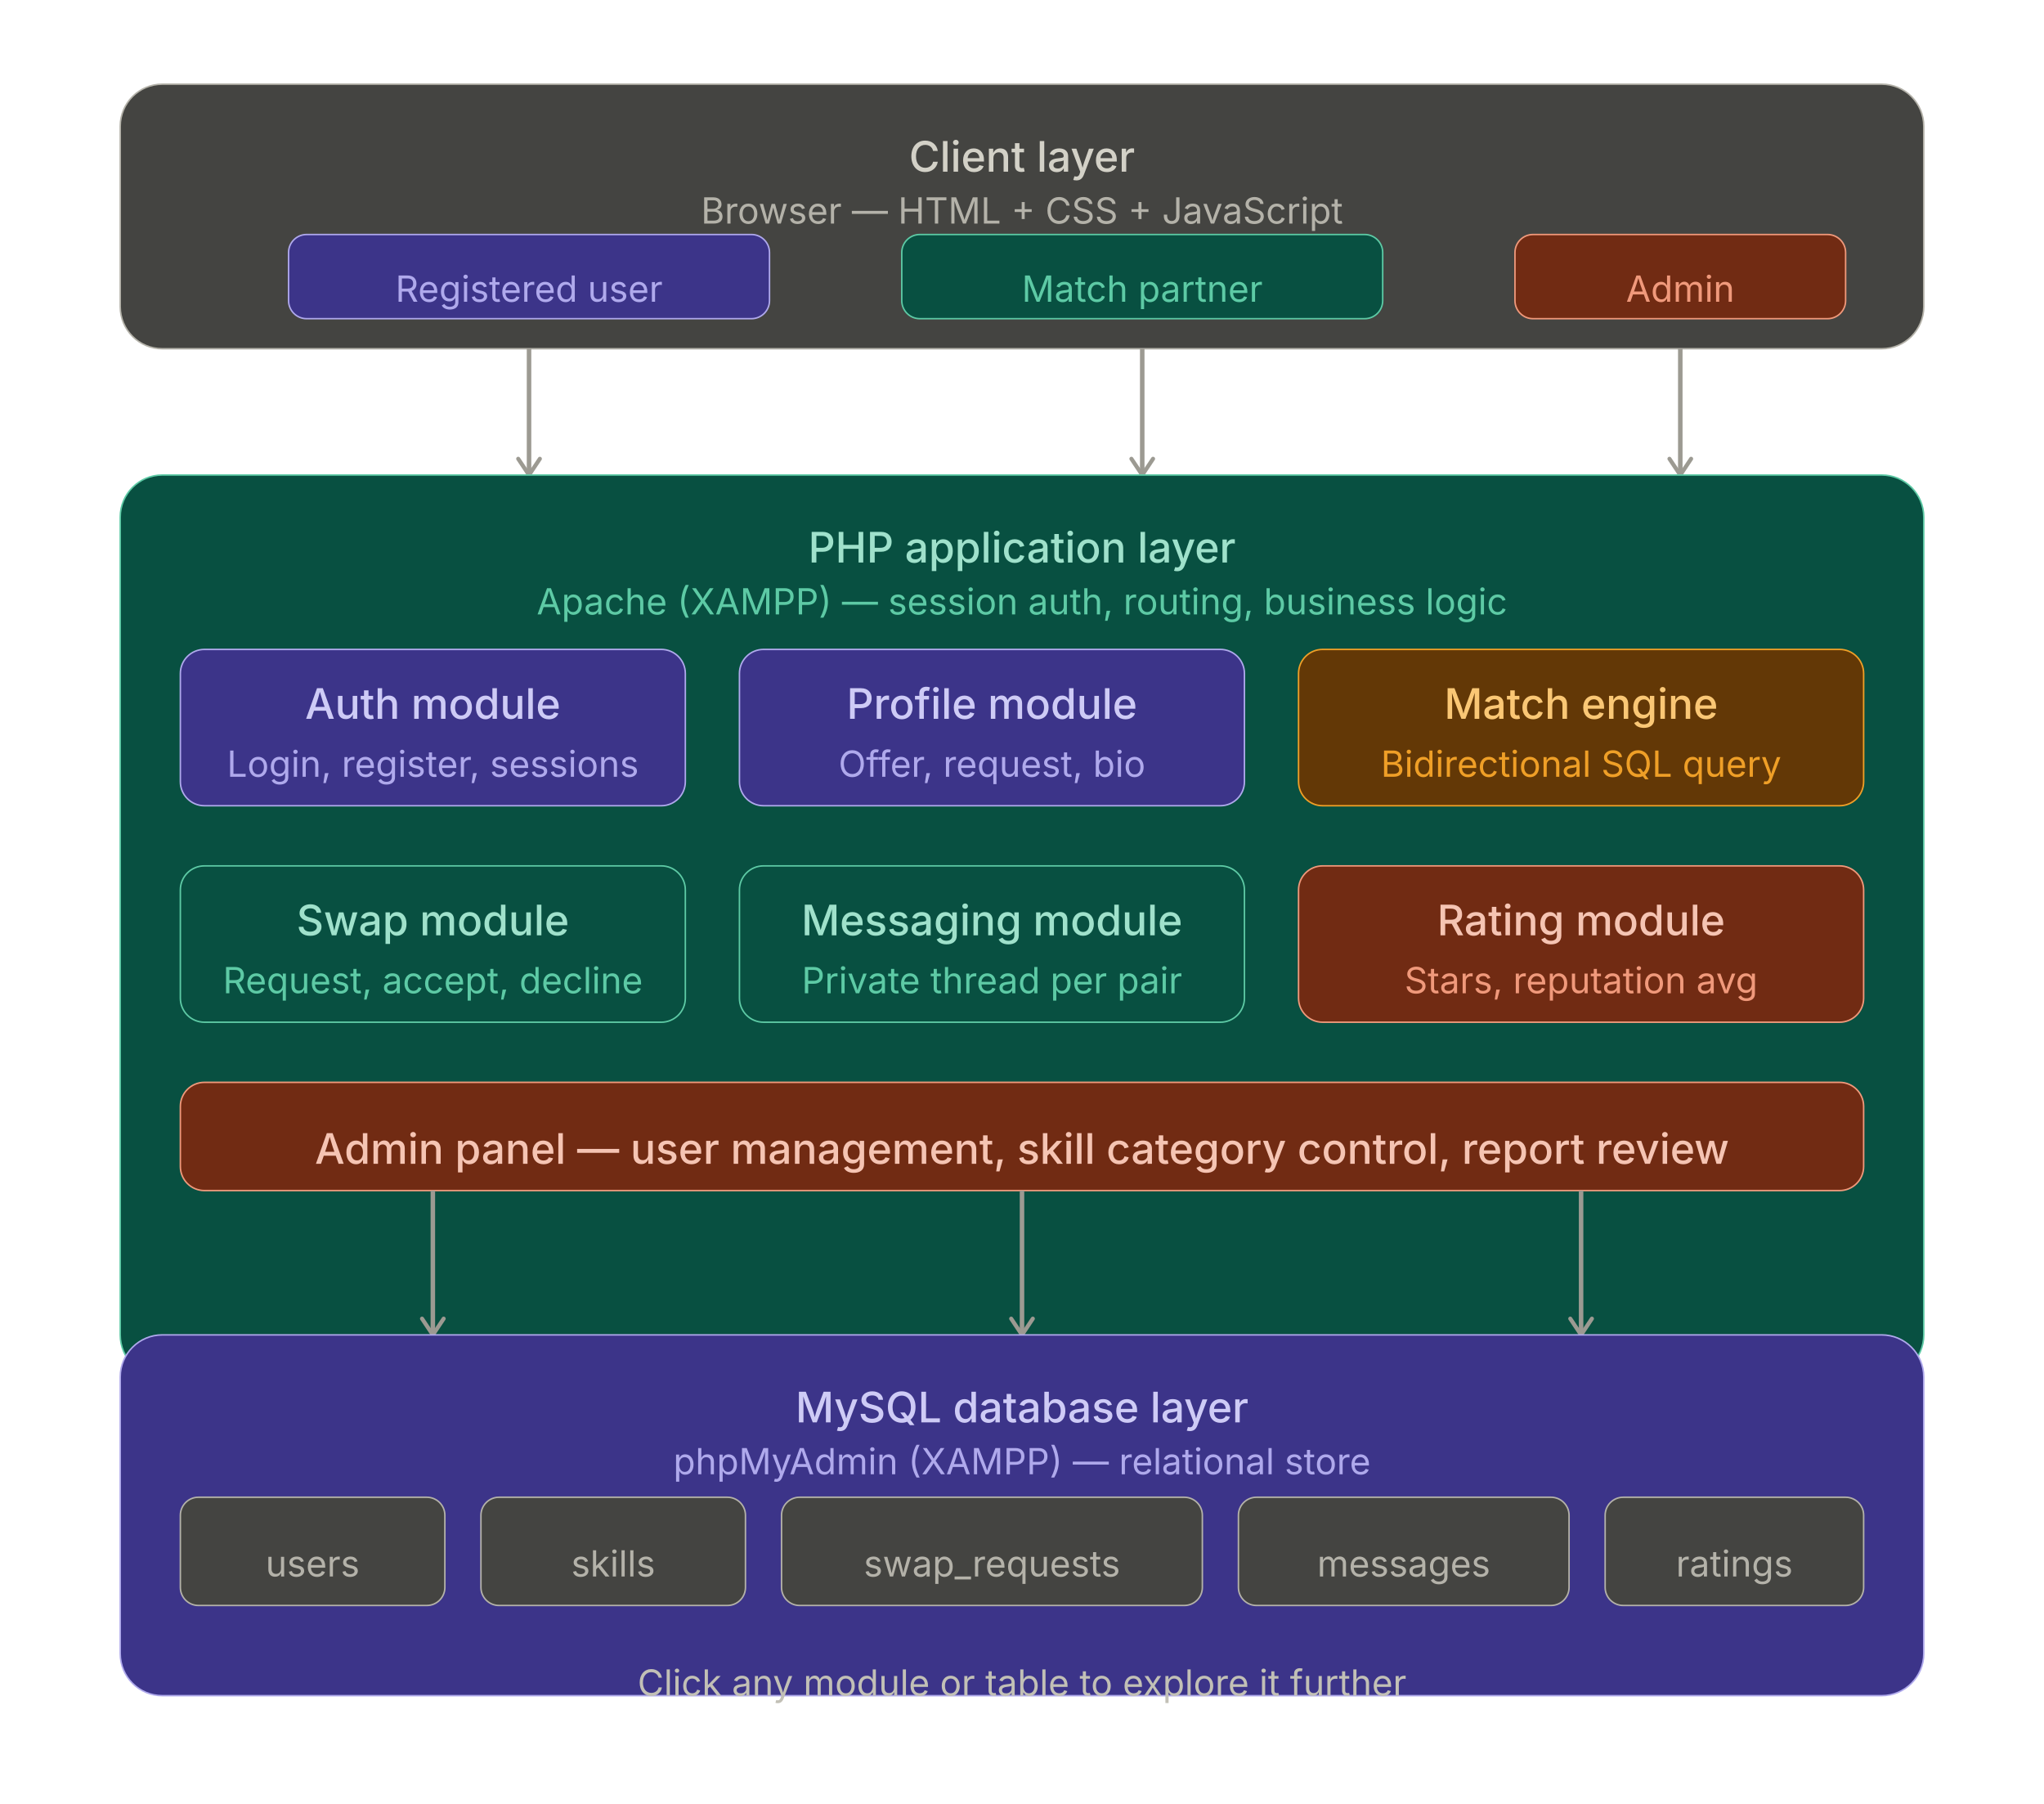
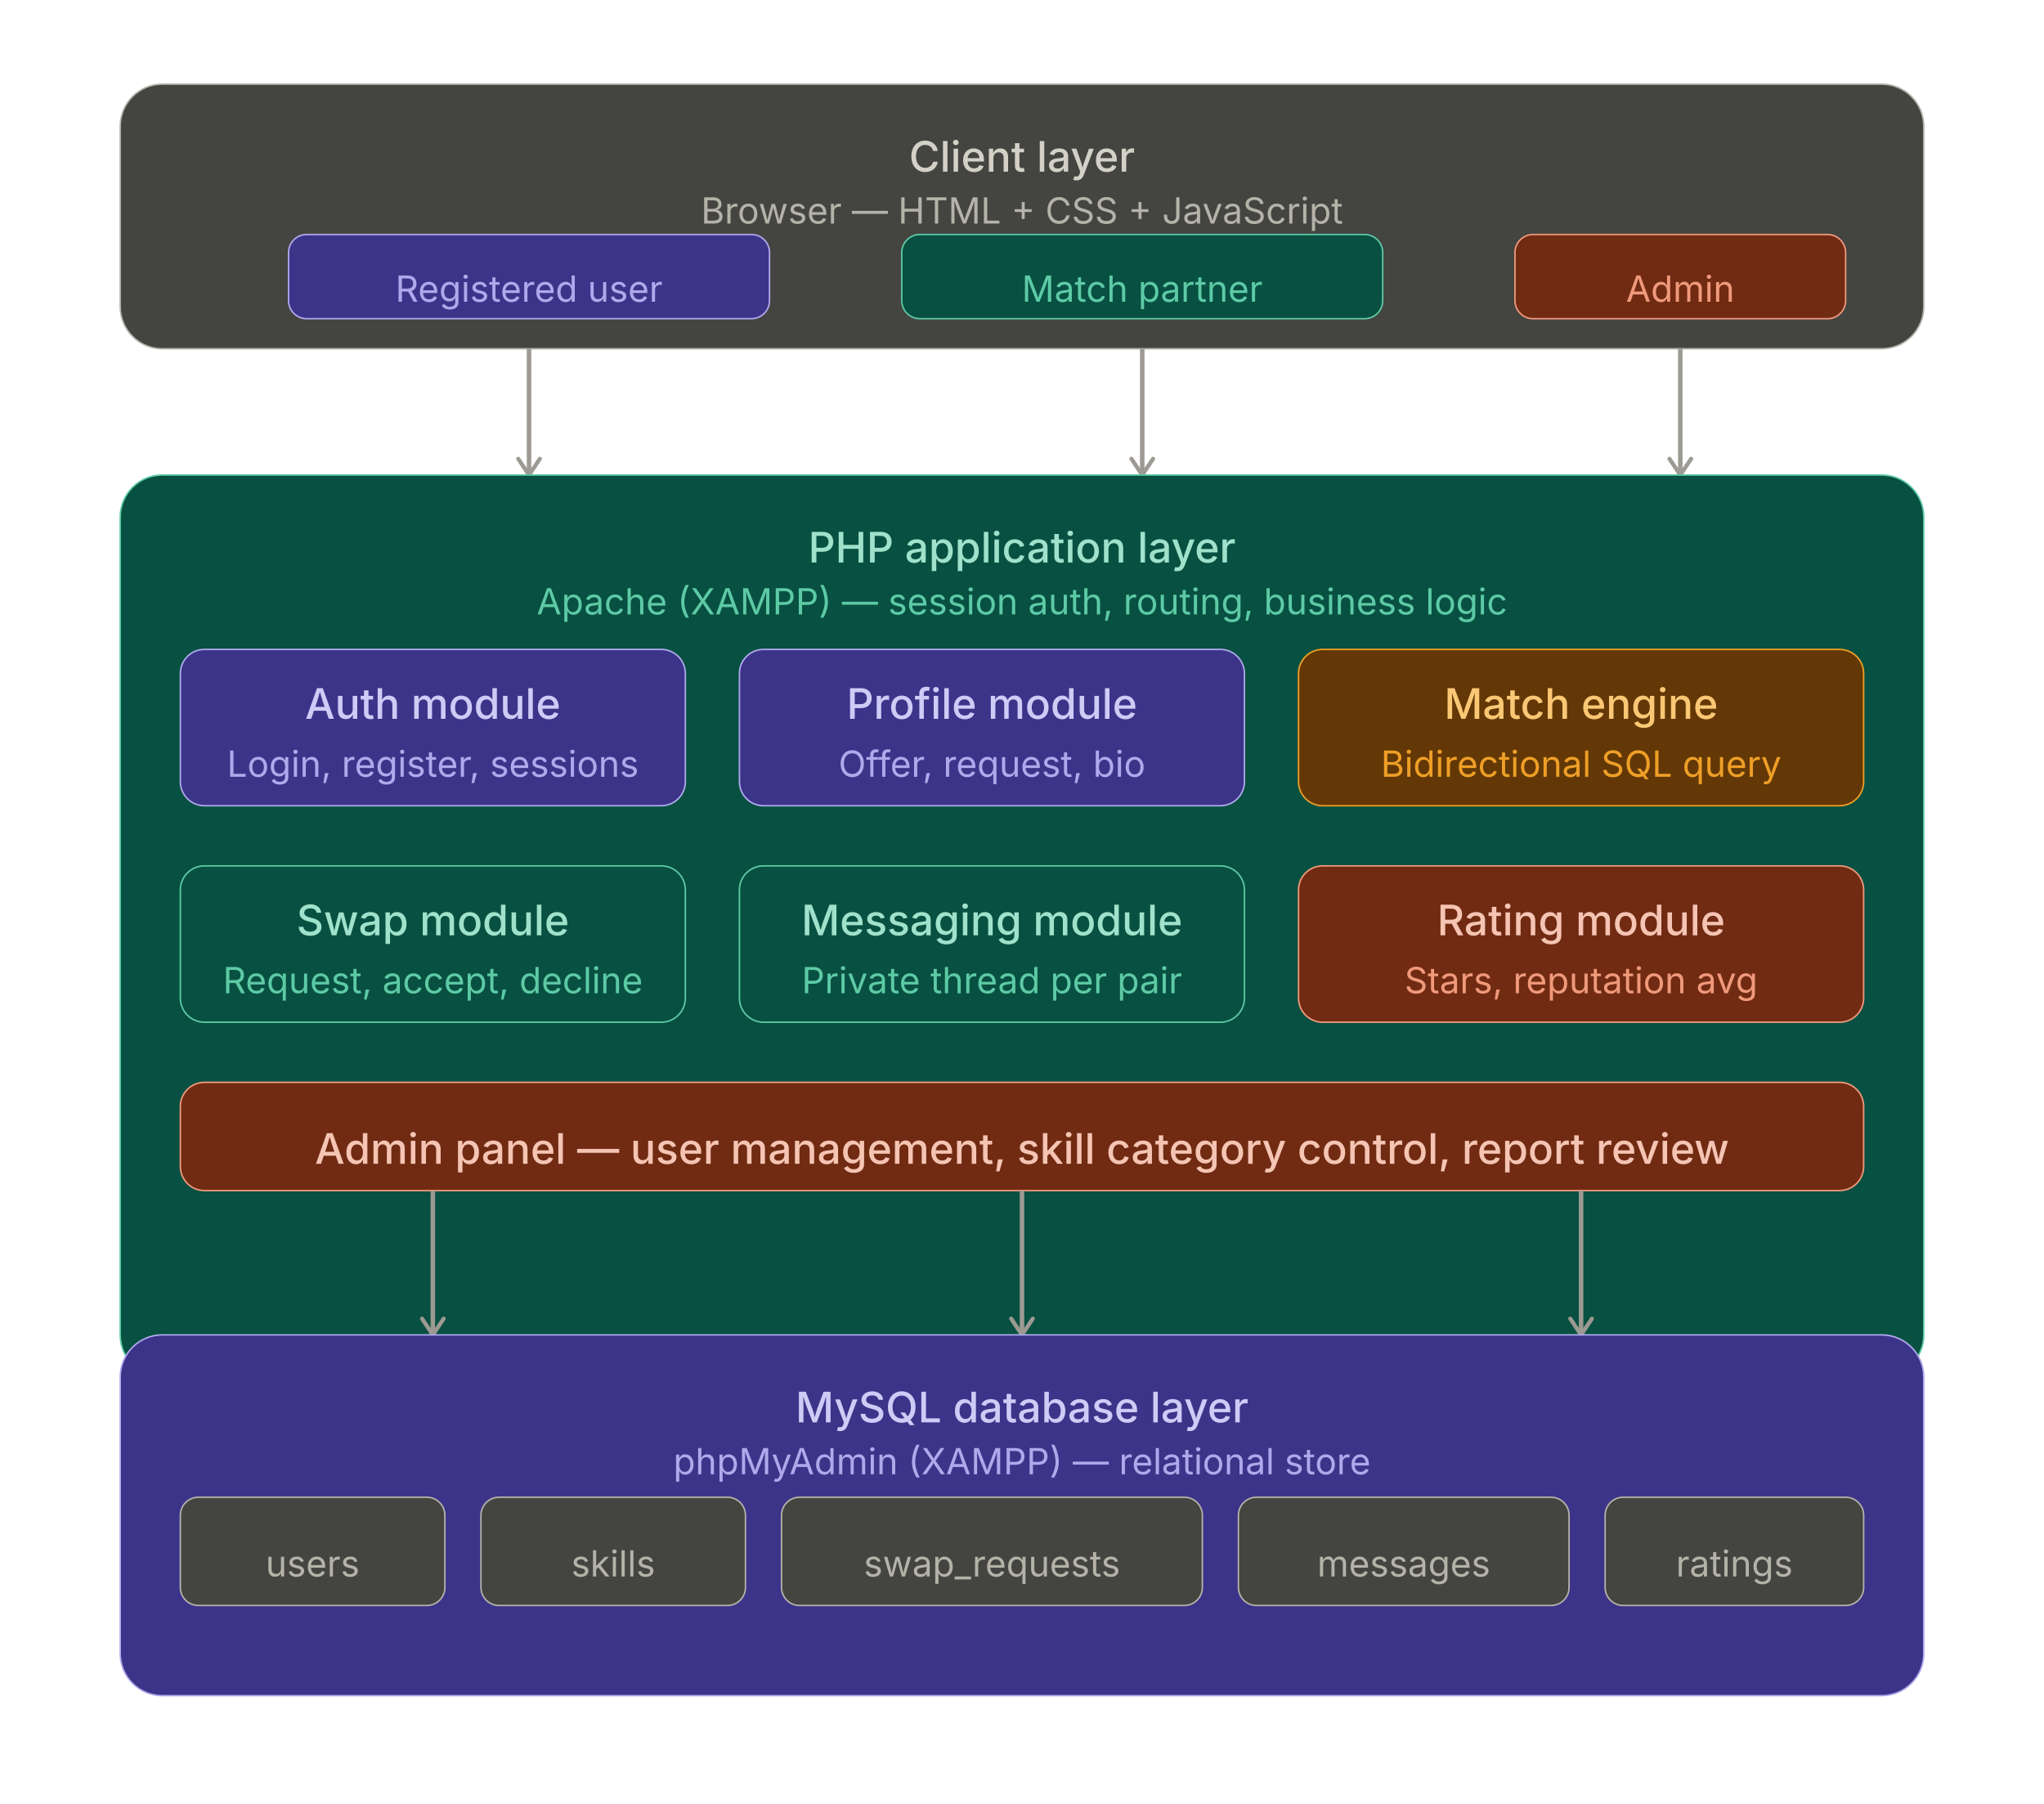
<svg xmlns="http://www.w3.org/2000/svg" width="100%" viewBox="0 0 680 600" role="img">
  <defs>
    <marker id="arrow" viewBox="0 0 10 10" refX="8" refY="5" markerWidth="6" markerHeight="6" orient="auto-start-reverse">
      <path d="M2 1L8 5L2 9" fill="none" stroke="context-stroke" stroke-width="1.5" stroke-linecap="round" stroke-linejoin="round" />
    </marker>
  </defs>
  <g style="fill:rgb(0, 0, 0);stroke:none;color:rgb(255, 255, 255);stroke-width:1px;stroke-linecap:butt;stroke-linejoin:miter;opacity:1;font-family:&quot;Anthropic Sans&quot;, -apple-system, BlinkMacSystemFont, &quot;Segoe UI&quot;, sans-serif;font-size:16px;font-weight:400;text-anchor:start;dominant-baseline:auto">
    <rect x="40" y="28" width="600" height="88" rx="14" stroke-width="0.5" style="fill:rgb(68, 68, 65);stroke:rgb(180, 178, 169);color:rgb(255, 255, 255);stroke-width:0.5px;stroke-linecap:butt;stroke-linejoin:miter;opacity:1;font-family:&quot;Anthropic Sans&quot;, -apple-system, BlinkMacSystemFont, &quot;Segoe UI&quot;, sans-serif;font-size:16px;font-weight:400;text-anchor:start;dominant-baseline:auto" />
    <text x="340" y="52" text-anchor="middle" dominant-baseline="central" style="fill:rgb(211, 209, 199);stroke:none;color:rgb(255, 255, 255);stroke-width:1px;stroke-linecap:butt;stroke-linejoin:miter;opacity:1;font-family:&quot;Anthropic Sans&quot;, -apple-system, BlinkMacSystemFont, &quot;Segoe UI&quot;, sans-serif;font-size:14px;font-weight:500;text-anchor:middle;dominant-baseline:central">Client layer</text>
    <text x="340" y="70" text-anchor="middle" dominant-baseline="central" style="fill:rgb(180, 178, 169);stroke:none;color:rgb(255, 255, 255);stroke-width:1px;stroke-linecap:butt;stroke-linejoin:miter;opacity:1;font-family:&quot;Anthropic Sans&quot;, -apple-system, BlinkMacSystemFont, &quot;Segoe UI&quot;, sans-serif;font-size:12px;font-weight:400;text-anchor:middle;dominant-baseline:central">Browser — HTML + CSS + JavaScript</text>
  </g>
  <g style="fill:rgb(0, 0, 0);stroke:none;color:rgb(255, 255, 255);stroke-width:1px;stroke-linecap:butt;stroke-linejoin:miter;opacity:1;font-family:&quot;Anthropic Sans&quot;, -apple-system, BlinkMacSystemFont, &quot;Segoe UI&quot;, sans-serif;font-size:16px;font-weight:400;text-anchor:start;dominant-baseline:auto">
    <rect x="96" y="78" width="160" height="28" rx="6" stroke-width="0.5" style="fill:rgb(60, 52, 137);stroke:rgb(175, 169, 236);color:rgb(255, 255, 255);stroke-width:0.5px;stroke-linecap:butt;stroke-linejoin:miter;opacity:1;font-family:&quot;Anthropic Sans&quot;, -apple-system, BlinkMacSystemFont, &quot;Segoe UI&quot;, sans-serif;font-size:16px;font-weight:400;text-anchor:start;dominant-baseline:auto" />
    <text x="176" y="96" text-anchor="middle" dominant-baseline="central" style="fill:rgb(175, 169, 236);stroke:none;color:rgb(255, 255, 255);stroke-width:1px;stroke-linecap:butt;stroke-linejoin:miter;opacity:1;font-family:&quot;Anthropic Sans&quot;, -apple-system, BlinkMacSystemFont, &quot;Segoe UI&quot;, sans-serif;font-size:12px;font-weight:400;text-anchor:middle;dominant-baseline:central">Registered user</text>
  </g>
  <g style="fill:rgb(0, 0, 0);stroke:none;color:rgb(255, 255, 255);stroke-width:1px;stroke-linecap:butt;stroke-linejoin:miter;opacity:1;font-family:&quot;Anthropic Sans&quot;, -apple-system, BlinkMacSystemFont, &quot;Segoe UI&quot;, sans-serif;font-size:16px;font-weight:400;text-anchor:start;dominant-baseline:auto">
    <rect x="300" y="78" width="160" height="28" rx="6" stroke-width="0.5" style="fill:rgb(8, 80, 65);stroke:rgb(93, 202, 165);color:rgb(255, 255, 255);stroke-width:0.5px;stroke-linecap:butt;stroke-linejoin:miter;opacity:1;font-family:&quot;Anthropic Sans&quot;, -apple-system, BlinkMacSystemFont, &quot;Segoe UI&quot;, sans-serif;font-size:16px;font-weight:400;text-anchor:start;dominant-baseline:auto" />
    <text x="380" y="96" text-anchor="middle" dominant-baseline="central" style="fill:rgb(93, 202, 165);stroke:none;color:rgb(255, 255, 255);stroke-width:1px;stroke-linecap:butt;stroke-linejoin:miter;opacity:1;font-family:&quot;Anthropic Sans&quot;, -apple-system, BlinkMacSystemFont, &quot;Segoe UI&quot;, sans-serif;font-size:12px;font-weight:400;text-anchor:middle;dominant-baseline:central">Match partner</text>
  </g>
  <g style="fill:rgb(0, 0, 0);stroke:none;color:rgb(255, 255, 255);stroke-width:1px;stroke-linecap:butt;stroke-linejoin:miter;opacity:1;font-family:&quot;Anthropic Sans&quot;, -apple-system, BlinkMacSystemFont, &quot;Segoe UI&quot;, sans-serif;font-size:16px;font-weight:400;text-anchor:start;dominant-baseline:auto">
    <rect x="504" y="78" width="110" height="28" rx="6" stroke-width="0.5" style="fill:rgb(113, 43, 19);stroke:rgb(240, 153, 123);color:rgb(255, 255, 255);stroke-width:0.5px;stroke-linecap:butt;stroke-linejoin:miter;opacity:1;font-family:&quot;Anthropic Sans&quot;, -apple-system, BlinkMacSystemFont, &quot;Segoe UI&quot;, sans-serif;font-size:16px;font-weight:400;text-anchor:start;dominant-baseline:auto" />
    <text x="559" y="96" text-anchor="middle" dominant-baseline="central" style="fill:rgb(240, 153, 123);stroke:none;color:rgb(255, 255, 255);stroke-width:1px;stroke-linecap:butt;stroke-linejoin:miter;opacity:1;font-family:&quot;Anthropic Sans&quot;, -apple-system, BlinkMacSystemFont, &quot;Segoe UI&quot;, sans-serif;font-size:12px;font-weight:400;text-anchor:middle;dominant-baseline:central">Admin</text>
  </g>
  <line x1="176" y1="116" x2="176" y2="158" marker-end="url(#arrow)" style="fill:none;stroke:rgb(156, 154, 146);color:rgb(255, 255, 255);stroke-width:1.5px;stroke-linecap:butt;stroke-linejoin:miter;opacity:1;font-family:&quot;Anthropic Sans&quot;, -apple-system, BlinkMacSystemFont, &quot;Segoe UI&quot;, sans-serif;font-size:16px;font-weight:400;text-anchor:start;dominant-baseline:auto" />
  <line x1="380" y1="116" x2="380" y2="158" marker-end="url(#arrow)" style="fill:none;stroke:rgb(156, 154, 146);color:rgb(255, 255, 255);stroke-width:1.5px;stroke-linecap:butt;stroke-linejoin:miter;opacity:1;font-family:&quot;Anthropic Sans&quot;, -apple-system, BlinkMacSystemFont, &quot;Segoe UI&quot;, sans-serif;font-size:16px;font-weight:400;text-anchor:start;dominant-baseline:auto" />
  <line x1="559" y1="116" x2="559" y2="158" marker-end="url(#arrow)" style="fill:none;stroke:rgb(156, 154, 146);color:rgb(255, 255, 255);stroke-width:1.5px;stroke-linecap:butt;stroke-linejoin:miter;opacity:1;font-family:&quot;Anthropic Sans&quot;, -apple-system, BlinkMacSystemFont, &quot;Segoe UI&quot;, sans-serif;font-size:16px;font-weight:400;text-anchor:start;dominant-baseline:auto" />
  <g style="fill:rgb(0, 0, 0);stroke:none;color:rgb(255, 255, 255);stroke-width:1px;stroke-linecap:butt;stroke-linejoin:miter;opacity:1;font-family:&quot;Anthropic Sans&quot;, -apple-system, BlinkMacSystemFont, &quot;Segoe UI&quot;, sans-serif;font-size:16px;font-weight:400;text-anchor:start;dominant-baseline:auto">
    <rect x="40" y="158" width="600" height="300" rx="14" stroke-width="0.5" style="fill:rgb(8, 80, 65);stroke:rgb(93, 202, 165);color:rgb(255, 255, 255);stroke-width:0.5px;stroke-linecap:butt;stroke-linejoin:miter;opacity:1;font-family:&quot;Anthropic Sans&quot;, -apple-system, BlinkMacSystemFont, &quot;Segoe UI&quot;, sans-serif;font-size:16px;font-weight:400;text-anchor:start;dominant-baseline:auto" />
    <text x="340" y="182" text-anchor="middle" dominant-baseline="central" style="fill:rgb(159, 225, 203);stroke:none;color:rgb(255, 255, 255);stroke-width:1px;stroke-linecap:butt;stroke-linejoin:miter;opacity:1;font-family:&quot;Anthropic Sans&quot;, -apple-system, BlinkMacSystemFont, &quot;Segoe UI&quot;, sans-serif;font-size:14px;font-weight:500;text-anchor:middle;dominant-baseline:central">PHP application layer</text>
    <text x="340" y="200" text-anchor="middle" dominant-baseline="central" style="fill:rgb(93, 202, 165);stroke:none;color:rgb(255, 255, 255);stroke-width:1px;stroke-linecap:butt;stroke-linejoin:miter;opacity:1;font-family:&quot;Anthropic Sans&quot;, -apple-system, BlinkMacSystemFont, &quot;Segoe UI&quot;, sans-serif;font-size:12px;font-weight:400;text-anchor:middle;dominant-baseline:central">Apache (XAMPP) — session auth, routing, business logic</text>
  </g>
  <g style="fill:rgb(0, 0, 0);stroke:none;color:rgb(255, 255, 255);stroke-width:1px;stroke-linecap:butt;stroke-linejoin:miter;opacity:1;font-family:&quot;Anthropic Sans&quot;, -apple-system, BlinkMacSystemFont, &quot;Segoe UI&quot;, sans-serif;font-size:16px;font-weight:400;text-anchor:start;dominant-baseline:auto">
    <rect x="60" y="216" width="168" height="52" rx="8" stroke-width="0.5" style="fill:rgb(60, 52, 137);stroke:rgb(175, 169, 236);color:rgb(255, 255, 255);stroke-width:0.5px;stroke-linecap:butt;stroke-linejoin:miter;opacity:1;font-family:&quot;Anthropic Sans&quot;, -apple-system, BlinkMacSystemFont, &quot;Segoe UI&quot;, sans-serif;font-size:16px;font-weight:400;text-anchor:start;dominant-baseline:auto" />
    <text x="144" y="234" text-anchor="middle" dominant-baseline="central" style="fill:rgb(206, 203, 246);stroke:none;color:rgb(255, 255, 255);stroke-width:1px;stroke-linecap:butt;stroke-linejoin:miter;opacity:1;font-family:&quot;Anthropic Sans&quot;, -apple-system, BlinkMacSystemFont, &quot;Segoe UI&quot;, sans-serif;font-size:14px;font-weight:500;text-anchor:middle;dominant-baseline:central">Auth module</text>
    <text x="144" y="254" text-anchor="middle" dominant-baseline="central" style="fill:rgb(175, 169, 236);stroke:none;color:rgb(255, 255, 255);stroke-width:1px;stroke-linecap:butt;stroke-linejoin:miter;opacity:1;font-family:&quot;Anthropic Sans&quot;, -apple-system, BlinkMacSystemFont, &quot;Segoe UI&quot;, sans-serif;font-size:12px;font-weight:400;text-anchor:middle;dominant-baseline:central">Login, register, sessions</text>
  </g>
  <g style="fill:rgb(0, 0, 0);stroke:none;color:rgb(255, 255, 255);stroke-width:1px;stroke-linecap:butt;stroke-linejoin:miter;opacity:1;font-family:&quot;Anthropic Sans&quot;, -apple-system, BlinkMacSystemFont, &quot;Segoe UI&quot;, sans-serif;font-size:16px;font-weight:400;text-anchor:start;dominant-baseline:auto">
    <rect x="246" y="216" width="168" height="52" rx="8" stroke-width="0.5" style="fill:rgb(60, 52, 137);stroke:rgb(175, 169, 236);color:rgb(255, 255, 255);stroke-width:0.5px;stroke-linecap:butt;stroke-linejoin:miter;opacity:1;font-family:&quot;Anthropic Sans&quot;, -apple-system, BlinkMacSystemFont, &quot;Segoe UI&quot;, sans-serif;font-size:16px;font-weight:400;text-anchor:start;dominant-baseline:auto" />
    <text x="330" y="234" text-anchor="middle" dominant-baseline="central" style="fill:rgb(206, 203, 246);stroke:none;color:rgb(255, 255, 255);stroke-width:1px;stroke-linecap:butt;stroke-linejoin:miter;opacity:1;font-family:&quot;Anthropic Sans&quot;, -apple-system, BlinkMacSystemFont, &quot;Segoe UI&quot;, sans-serif;font-size:14px;font-weight:500;text-anchor:middle;dominant-baseline:central">Profile module</text>
    <text x="330" y="254" text-anchor="middle" dominant-baseline="central" style="fill:rgb(175, 169, 236);stroke:none;color:rgb(255, 255, 255);stroke-width:1px;stroke-linecap:butt;stroke-linejoin:miter;opacity:1;font-family:&quot;Anthropic Sans&quot;, -apple-system, BlinkMacSystemFont, &quot;Segoe UI&quot;, sans-serif;font-size:12px;font-weight:400;text-anchor:middle;dominant-baseline:central">Offer, request, bio</text>
  </g>
  <g style="fill:rgb(0, 0, 0);stroke:none;color:rgb(255, 255, 255);stroke-width:1px;stroke-linecap:butt;stroke-linejoin:miter;opacity:1;font-family:&quot;Anthropic Sans&quot;, -apple-system, BlinkMacSystemFont, &quot;Segoe UI&quot;, sans-serif;font-size:16px;font-weight:400;text-anchor:start;dominant-baseline:auto">
    <rect x="432" y="216" width="188" height="52" rx="8" stroke-width="0.5" style="fill:rgb(99, 56, 6);stroke:rgb(239, 159, 39);color:rgb(255, 255, 255);stroke-width:0.5px;stroke-linecap:butt;stroke-linejoin:miter;opacity:1;font-family:&quot;Anthropic Sans&quot;, -apple-system, BlinkMacSystemFont, &quot;Segoe UI&quot;, sans-serif;font-size:16px;font-weight:400;text-anchor:start;dominant-baseline:auto" />
    <text x="526" y="234" text-anchor="middle" dominant-baseline="central" style="fill:rgb(250, 199, 117);stroke:none;color:rgb(255, 255, 255);stroke-width:1px;stroke-linecap:butt;stroke-linejoin:miter;opacity:1;font-family:&quot;Anthropic Sans&quot;, -apple-system, BlinkMacSystemFont, &quot;Segoe UI&quot;, sans-serif;font-size:14px;font-weight:500;text-anchor:middle;dominant-baseline:central">Match engine</text>
    <text x="526" y="254" text-anchor="middle" dominant-baseline="central" style="fill:rgb(239, 159, 39);stroke:none;color:rgb(255, 255, 255);stroke-width:1px;stroke-linecap:butt;stroke-linejoin:miter;opacity:1;font-family:&quot;Anthropic Sans&quot;, -apple-system, BlinkMacSystemFont, &quot;Segoe UI&quot;, sans-serif;font-size:12px;font-weight:400;text-anchor:middle;dominant-baseline:central">Bidirectional SQL query</text>
  </g>
  <g style="fill:rgb(0, 0, 0);stroke:none;color:rgb(255, 255, 255);stroke-width:1px;stroke-linecap:butt;stroke-linejoin:miter;opacity:1;font-family:&quot;Anthropic Sans&quot;, -apple-system, BlinkMacSystemFont, &quot;Segoe UI&quot;, sans-serif;font-size:16px;font-weight:400;text-anchor:start;dominant-baseline:auto">
    <rect x="60" y="288" width="168" height="52" rx="8" stroke-width="0.5" style="fill:rgb(8, 80, 65);stroke:rgb(93, 202, 165);color:rgb(255, 255, 255);stroke-width:0.5px;stroke-linecap:butt;stroke-linejoin:miter;opacity:1;font-family:&quot;Anthropic Sans&quot;, -apple-system, BlinkMacSystemFont, &quot;Segoe UI&quot;, sans-serif;font-size:16px;font-weight:400;text-anchor:start;dominant-baseline:auto" />
    <text x="144" y="306" text-anchor="middle" dominant-baseline="central" style="fill:rgb(159, 225, 203);stroke:none;color:rgb(255, 255, 255);stroke-width:1px;stroke-linecap:butt;stroke-linejoin:miter;opacity:1;font-family:&quot;Anthropic Sans&quot;, -apple-system, BlinkMacSystemFont, &quot;Segoe UI&quot;, sans-serif;font-size:14px;font-weight:500;text-anchor:middle;dominant-baseline:central">Swap module</text>
    <text x="144" y="326" text-anchor="middle" dominant-baseline="central" style="fill:rgb(93, 202, 165);stroke:none;color:rgb(255, 255, 255);stroke-width:1px;stroke-linecap:butt;stroke-linejoin:miter;opacity:1;font-family:&quot;Anthropic Sans&quot;, -apple-system, BlinkMacSystemFont, &quot;Segoe UI&quot;, sans-serif;font-size:12px;font-weight:400;text-anchor:middle;dominant-baseline:central">Request, accept, decline</text>
  </g>
  <g style="fill:rgb(0, 0, 0);stroke:none;color:rgb(255, 255, 255);stroke-width:1px;stroke-linecap:butt;stroke-linejoin:miter;opacity:1;font-family:&quot;Anthropic Sans&quot;, -apple-system, BlinkMacSystemFont, &quot;Segoe UI&quot;, sans-serif;font-size:16px;font-weight:400;text-anchor:start;dominant-baseline:auto">
    <rect x="246" y="288" width="168" height="52" rx="8" stroke-width="0.5" style="fill:rgb(8, 80, 65);stroke:rgb(93, 202, 165);color:rgb(255, 255, 255);stroke-width:0.5px;stroke-linecap:butt;stroke-linejoin:miter;opacity:1;font-family:&quot;Anthropic Sans&quot;, -apple-system, BlinkMacSystemFont, &quot;Segoe UI&quot;, sans-serif;font-size:16px;font-weight:400;text-anchor:start;dominant-baseline:auto" />
    <text x="330" y="306" text-anchor="middle" dominant-baseline="central" style="fill:rgb(159, 225, 203);stroke:none;color:rgb(255, 255, 255);stroke-width:1px;stroke-linecap:butt;stroke-linejoin:miter;opacity:1;font-family:&quot;Anthropic Sans&quot;, -apple-system, BlinkMacSystemFont, &quot;Segoe UI&quot;, sans-serif;font-size:14px;font-weight:500;text-anchor:middle;dominant-baseline:central">Messaging module</text>
    <text x="330" y="326" text-anchor="middle" dominant-baseline="central" style="fill:rgb(93, 202, 165);stroke:none;color:rgb(255, 255, 255);stroke-width:1px;stroke-linecap:butt;stroke-linejoin:miter;opacity:1;font-family:&quot;Anthropic Sans&quot;, -apple-system, BlinkMacSystemFont, &quot;Segoe UI&quot;, sans-serif;font-size:12px;font-weight:400;text-anchor:middle;dominant-baseline:central">Private thread per pair</text>
  </g>
  <g style="fill:rgb(0, 0, 0);stroke:none;color:rgb(255, 255, 255);stroke-width:1px;stroke-linecap:butt;stroke-linejoin:miter;opacity:1;font-family:&quot;Anthropic Sans&quot;, -apple-system, BlinkMacSystemFont, &quot;Segoe UI&quot;, sans-serif;font-size:16px;font-weight:400;text-anchor:start;dominant-baseline:auto">
    <rect x="432" y="288" width="188" height="52" rx="8" stroke-width="0.5" style="fill:rgb(113, 43, 19);stroke:rgb(240, 153, 123);color:rgb(255, 255, 255);stroke-width:0.5px;stroke-linecap:butt;stroke-linejoin:miter;opacity:1;font-family:&quot;Anthropic Sans&quot;, -apple-system, BlinkMacSystemFont, &quot;Segoe UI&quot;, sans-serif;font-size:16px;font-weight:400;text-anchor:start;dominant-baseline:auto" />
    <text x="526" y="306" text-anchor="middle" dominant-baseline="central" style="fill:rgb(245, 196, 179);stroke:none;color:rgb(255, 255, 255);stroke-width:1px;stroke-linecap:butt;stroke-linejoin:miter;opacity:1;font-family:&quot;Anthropic Sans&quot;, -apple-system, BlinkMacSystemFont, &quot;Segoe UI&quot;, sans-serif;font-size:14px;font-weight:500;text-anchor:middle;dominant-baseline:central">Rating module</text>
    <text x="526" y="326" text-anchor="middle" dominant-baseline="central" style="fill:rgb(240, 153, 123);stroke:none;color:rgb(255, 255, 255);stroke-width:1px;stroke-linecap:butt;stroke-linejoin:miter;opacity:1;font-family:&quot;Anthropic Sans&quot;, -apple-system, BlinkMacSystemFont, &quot;Segoe UI&quot;, sans-serif;font-size:12px;font-weight:400;text-anchor:middle;dominant-baseline:central">Stars, reputation avg</text>
  </g>
  <g style="fill:rgb(0, 0, 0);stroke:none;color:rgb(255, 255, 255);stroke-width:1px;stroke-linecap:butt;stroke-linejoin:miter;opacity:1;font-family:&quot;Anthropic Sans&quot;, -apple-system, BlinkMacSystemFont, &quot;Segoe UI&quot;, sans-serif;font-size:16px;font-weight:400;text-anchor:start;dominant-baseline:auto">
    <rect x="60" y="360" width="560" height="36" rx="8" stroke-width="0.5" style="fill:rgb(113, 43, 19);stroke:rgb(240, 153, 123);color:rgb(255, 255, 255);stroke-width:0.5px;stroke-linecap:butt;stroke-linejoin:miter;opacity:1;font-family:&quot;Anthropic Sans&quot;, -apple-system, BlinkMacSystemFont, &quot;Segoe UI&quot;, sans-serif;font-size:16px;font-weight:400;text-anchor:start;dominant-baseline:auto" />
    <text x="340" y="382" text-anchor="middle" dominant-baseline="central" style="fill:rgb(245, 196, 179);stroke:none;color:rgb(255, 255, 255);stroke-width:1px;stroke-linecap:butt;stroke-linejoin:miter;opacity:1;font-family:&quot;Anthropic Sans&quot;, -apple-system, BlinkMacSystemFont, &quot;Segoe UI&quot;, sans-serif;font-size:14px;font-weight:500;text-anchor:middle;dominant-baseline:central">Admin panel — user management, skill category control, report review</text>
  </g>
  <line x1="144" y1="396" x2="144" y2="444" marker-end="url(#arrow)" style="fill:none;stroke:rgb(156, 154, 146);color:rgb(255, 255, 255);stroke-width:1.5px;stroke-linecap:butt;stroke-linejoin:miter;opacity:1;font-family:&quot;Anthropic Sans&quot;, -apple-system, BlinkMacSystemFont, &quot;Segoe UI&quot;, sans-serif;font-size:16px;font-weight:400;text-anchor:start;dominant-baseline:auto" />
  <line x1="340" y1="396" x2="340" y2="444" marker-end="url(#arrow)" style="fill:none;stroke:rgb(156, 154, 146);color:rgb(255, 255, 255);stroke-width:1.5px;stroke-linecap:butt;stroke-linejoin:miter;opacity:1;font-family:&quot;Anthropic Sans&quot;, -apple-system, BlinkMacSystemFont, &quot;Segoe UI&quot;, sans-serif;font-size:16px;font-weight:400;text-anchor:start;dominant-baseline:auto" />
  <line x1="526" y1="396" x2="526" y2="444" marker-end="url(#arrow)" style="fill:none;stroke:rgb(156, 154, 146);color:rgb(255, 255, 255);stroke-width:1.5px;stroke-linecap:butt;stroke-linejoin:miter;opacity:1;font-family:&quot;Anthropic Sans&quot;, -apple-system, BlinkMacSystemFont, &quot;Segoe UI&quot;, sans-serif;font-size:16px;font-weight:400;text-anchor:start;dominant-baseline:auto" />
  <g style="fill:rgb(0, 0, 0);stroke:none;color:rgb(255, 255, 255);stroke-width:1px;stroke-linecap:butt;stroke-linejoin:miter;opacity:1;font-family:&quot;Anthropic Sans&quot;, -apple-system, BlinkMacSystemFont, &quot;Segoe UI&quot;, sans-serif;font-size:16px;font-weight:400;text-anchor:start;dominant-baseline:auto">
    <rect x="40" y="444" width="600" height="120" rx="14" stroke-width="0.5" style="fill:rgb(60, 52, 137);stroke:rgb(175, 169, 236);color:rgb(255, 255, 255);stroke-width:0.5px;stroke-linecap:butt;stroke-linejoin:miter;opacity:1;font-family:&quot;Anthropic Sans&quot;, -apple-system, BlinkMacSystemFont, &quot;Segoe UI&quot;, sans-serif;font-size:16px;font-weight:400;text-anchor:start;dominant-baseline:auto" />
    <text x="340" y="468" text-anchor="middle" dominant-baseline="central" style="fill:rgb(206, 203, 246);stroke:none;color:rgb(255, 255, 255);stroke-width:1px;stroke-linecap:butt;stroke-linejoin:miter;opacity:1;font-family:&quot;Anthropic Sans&quot;, -apple-system, BlinkMacSystemFont, &quot;Segoe UI&quot;, sans-serif;font-size:14px;font-weight:500;text-anchor:middle;dominant-baseline:central">MySQL database layer</text>
    <text x="340" y="486" text-anchor="middle" dominant-baseline="central" style="fill:rgb(175, 169, 236);stroke:none;color:rgb(255, 255, 255);stroke-width:1px;stroke-linecap:butt;stroke-linejoin:miter;opacity:1;font-family:&quot;Anthropic Sans&quot;, -apple-system, BlinkMacSystemFont, &quot;Segoe UI&quot;, sans-serif;font-size:12px;font-weight:400;text-anchor:middle;dominant-baseline:central">phpMyAdmin (XAMPP) — relational store</text>
  </g>
  <g style="fill:rgb(0, 0, 0);stroke:none;color:rgb(255, 255, 255);stroke-width:1px;stroke-linecap:butt;stroke-linejoin:miter;opacity:1;font-family:&quot;Anthropic Sans&quot;, -apple-system, BlinkMacSystemFont, &quot;Segoe UI&quot;, sans-serif;font-size:16px;font-weight:400;text-anchor:start;dominant-baseline:auto">
    <rect x="60" y="498" width="88" height="36" rx="6" stroke-width="0.5" style="fill:rgb(68, 68, 65);stroke:rgb(180, 178, 169);color:rgb(255, 255, 255);stroke-width:0.5px;stroke-linecap:butt;stroke-linejoin:miter;opacity:1;font-family:&quot;Anthropic Sans&quot;, -apple-system, BlinkMacSystemFont, &quot;Segoe UI&quot;, sans-serif;font-size:16px;font-weight:400;text-anchor:start;dominant-baseline:auto" />
    <text x="104" y="520" text-anchor="middle" dominant-baseline="central" style="fill:rgb(180, 178, 169);stroke:none;color:rgb(255, 255, 255);stroke-width:1px;stroke-linecap:butt;stroke-linejoin:miter;opacity:1;font-family:&quot;Anthropic Sans&quot;, -apple-system, BlinkMacSystemFont, &quot;Segoe UI&quot;, sans-serif;font-size:12px;font-weight:400;text-anchor:middle;dominant-baseline:central">users</text>
  </g>
  <g style="fill:rgb(0, 0, 0);stroke:none;color:rgb(255, 255, 255);stroke-width:1px;stroke-linecap:butt;stroke-linejoin:miter;opacity:1;font-family:&quot;Anthropic Sans&quot;, -apple-system, BlinkMacSystemFont, &quot;Segoe UI&quot;, sans-serif;font-size:16px;font-weight:400;text-anchor:start;dominant-baseline:auto">
    <rect x="160" y="498" width="88" height="36" rx="6" stroke-width="0.5" style="fill:rgb(68, 68, 65);stroke:rgb(180, 178, 169);color:rgb(255, 255, 255);stroke-width:0.5px;stroke-linecap:butt;stroke-linejoin:miter;opacity:1;font-family:&quot;Anthropic Sans&quot;, -apple-system, BlinkMacSystemFont, &quot;Segoe UI&quot;, sans-serif;font-size:16px;font-weight:400;text-anchor:start;dominant-baseline:auto" />
    <text x="204" y="520" text-anchor="middle" dominant-baseline="central" style="fill:rgb(180, 178, 169);stroke:none;color:rgb(255, 255, 255);stroke-width:1px;stroke-linecap:butt;stroke-linejoin:miter;opacity:1;font-family:&quot;Anthropic Sans&quot;, -apple-system, BlinkMacSystemFont, &quot;Segoe UI&quot;, sans-serif;font-size:12px;font-weight:400;text-anchor:middle;dominant-baseline:central">skills</text>
  </g>
  <g style="fill:rgb(0, 0, 0);stroke:none;color:rgb(255, 255, 255);stroke-width:1px;stroke-linecap:butt;stroke-linejoin:miter;opacity:1;font-family:&quot;Anthropic Sans&quot;, -apple-system, BlinkMacSystemFont, &quot;Segoe UI&quot;, sans-serif;font-size:16px;font-weight:400;text-anchor:start;dominant-baseline:auto">
    <rect x="260" y="498" width="140" height="36" rx="6" stroke-width="0.5" style="fill:rgb(68, 68, 65);stroke:rgb(180, 178, 169);color:rgb(255, 255, 255);stroke-width:0.5px;stroke-linecap:butt;stroke-linejoin:miter;opacity:1;font-family:&quot;Anthropic Sans&quot;, -apple-system, BlinkMacSystemFont, &quot;Segoe UI&quot;, sans-serif;font-size:16px;font-weight:400;text-anchor:start;dominant-baseline:auto" />
    <text x="330" y="520" text-anchor="middle" dominant-baseline="central" style="fill:rgb(180, 178, 169);stroke:none;color:rgb(255, 255, 255);stroke-width:1px;stroke-linecap:butt;stroke-linejoin:miter;opacity:1;font-family:&quot;Anthropic Sans&quot;, -apple-system, BlinkMacSystemFont, &quot;Segoe UI&quot;, sans-serif;font-size:12px;font-weight:400;text-anchor:middle;dominant-baseline:central">swap_requests</text>
  </g>
  <g style="fill:rgb(0, 0, 0);stroke:none;color:rgb(255, 255, 255);stroke-width:1px;stroke-linecap:butt;stroke-linejoin:miter;opacity:1;font-family:&quot;Anthropic Sans&quot;, -apple-system, BlinkMacSystemFont, &quot;Segoe UI&quot;, sans-serif;font-size:16px;font-weight:400;text-anchor:start;dominant-baseline:auto">
    <rect x="412" y="498" width="110" height="36" rx="6" stroke-width="0.5" style="fill:rgb(68, 68, 65);stroke:rgb(180, 178, 169);color:rgb(255, 255, 255);stroke-width:0.5px;stroke-linecap:butt;stroke-linejoin:miter;opacity:1;font-family:&quot;Anthropic Sans&quot;, -apple-system, BlinkMacSystemFont, &quot;Segoe UI&quot;, sans-serif;font-size:16px;font-weight:400;text-anchor:start;dominant-baseline:auto" />
    <text x="467" y="520" text-anchor="middle" dominant-baseline="central" style="fill:rgb(180, 178, 169);stroke:none;color:rgb(255, 255, 255);stroke-width:1px;stroke-linecap:butt;stroke-linejoin:miter;opacity:1;font-family:&quot;Anthropic Sans&quot;, -apple-system, BlinkMacSystemFont, &quot;Segoe UI&quot;, sans-serif;font-size:12px;font-weight:400;text-anchor:middle;dominant-baseline:central">messages</text>
  </g>
  <g style="fill:rgb(0, 0, 0);stroke:none;color:rgb(255, 255, 255);stroke-width:1px;stroke-linecap:butt;stroke-linejoin:miter;opacity:1;font-family:&quot;Anthropic Sans&quot;, -apple-system, BlinkMacSystemFont, &quot;Segoe UI&quot;, sans-serif;font-size:16px;font-weight:400;text-anchor:start;dominant-baseline:auto">
    <rect x="534" y="498" width="86" height="36" rx="6" stroke-width="0.5" style="fill:rgb(68, 68, 65);stroke:rgb(180, 178, 169);color:rgb(255, 255, 255);stroke-width:0.5px;stroke-linecap:butt;stroke-linejoin:miter;opacity:1;font-family:&quot;Anthropic Sans&quot;, -apple-system, BlinkMacSystemFont, &quot;Segoe UI&quot;, sans-serif;font-size:16px;font-weight:400;text-anchor:start;dominant-baseline:auto" />
    <text x="577" y="520" text-anchor="middle" dominant-baseline="central" style="fill:rgb(180, 178, 169);stroke:none;color:rgb(255, 255, 255);stroke-width:1px;stroke-linecap:butt;stroke-linejoin:miter;opacity:1;font-family:&quot;Anthropic Sans&quot;, -apple-system, BlinkMacSystemFont, &quot;Segoe UI&quot;, sans-serif;font-size:12px;font-weight:400;text-anchor:middle;dominant-baseline:central">ratings</text>
  </g>
-   <text x="340" y="564" text-anchor="middle" style="fill:rgb(194, 192, 182);stroke:none;color:rgb(255, 255, 255);stroke-width:1px;stroke-linecap:butt;stroke-linejoin:miter;opacity:1;font-family:&quot;Anthropic Sans&quot;, -apple-system, BlinkMacSystemFont, &quot;Segoe UI&quot;, sans-serif;font-size:12px;font-weight:400;text-anchor:middle;dominant-baseline:auto">Click any module or table to explore it further</text>
</svg>
